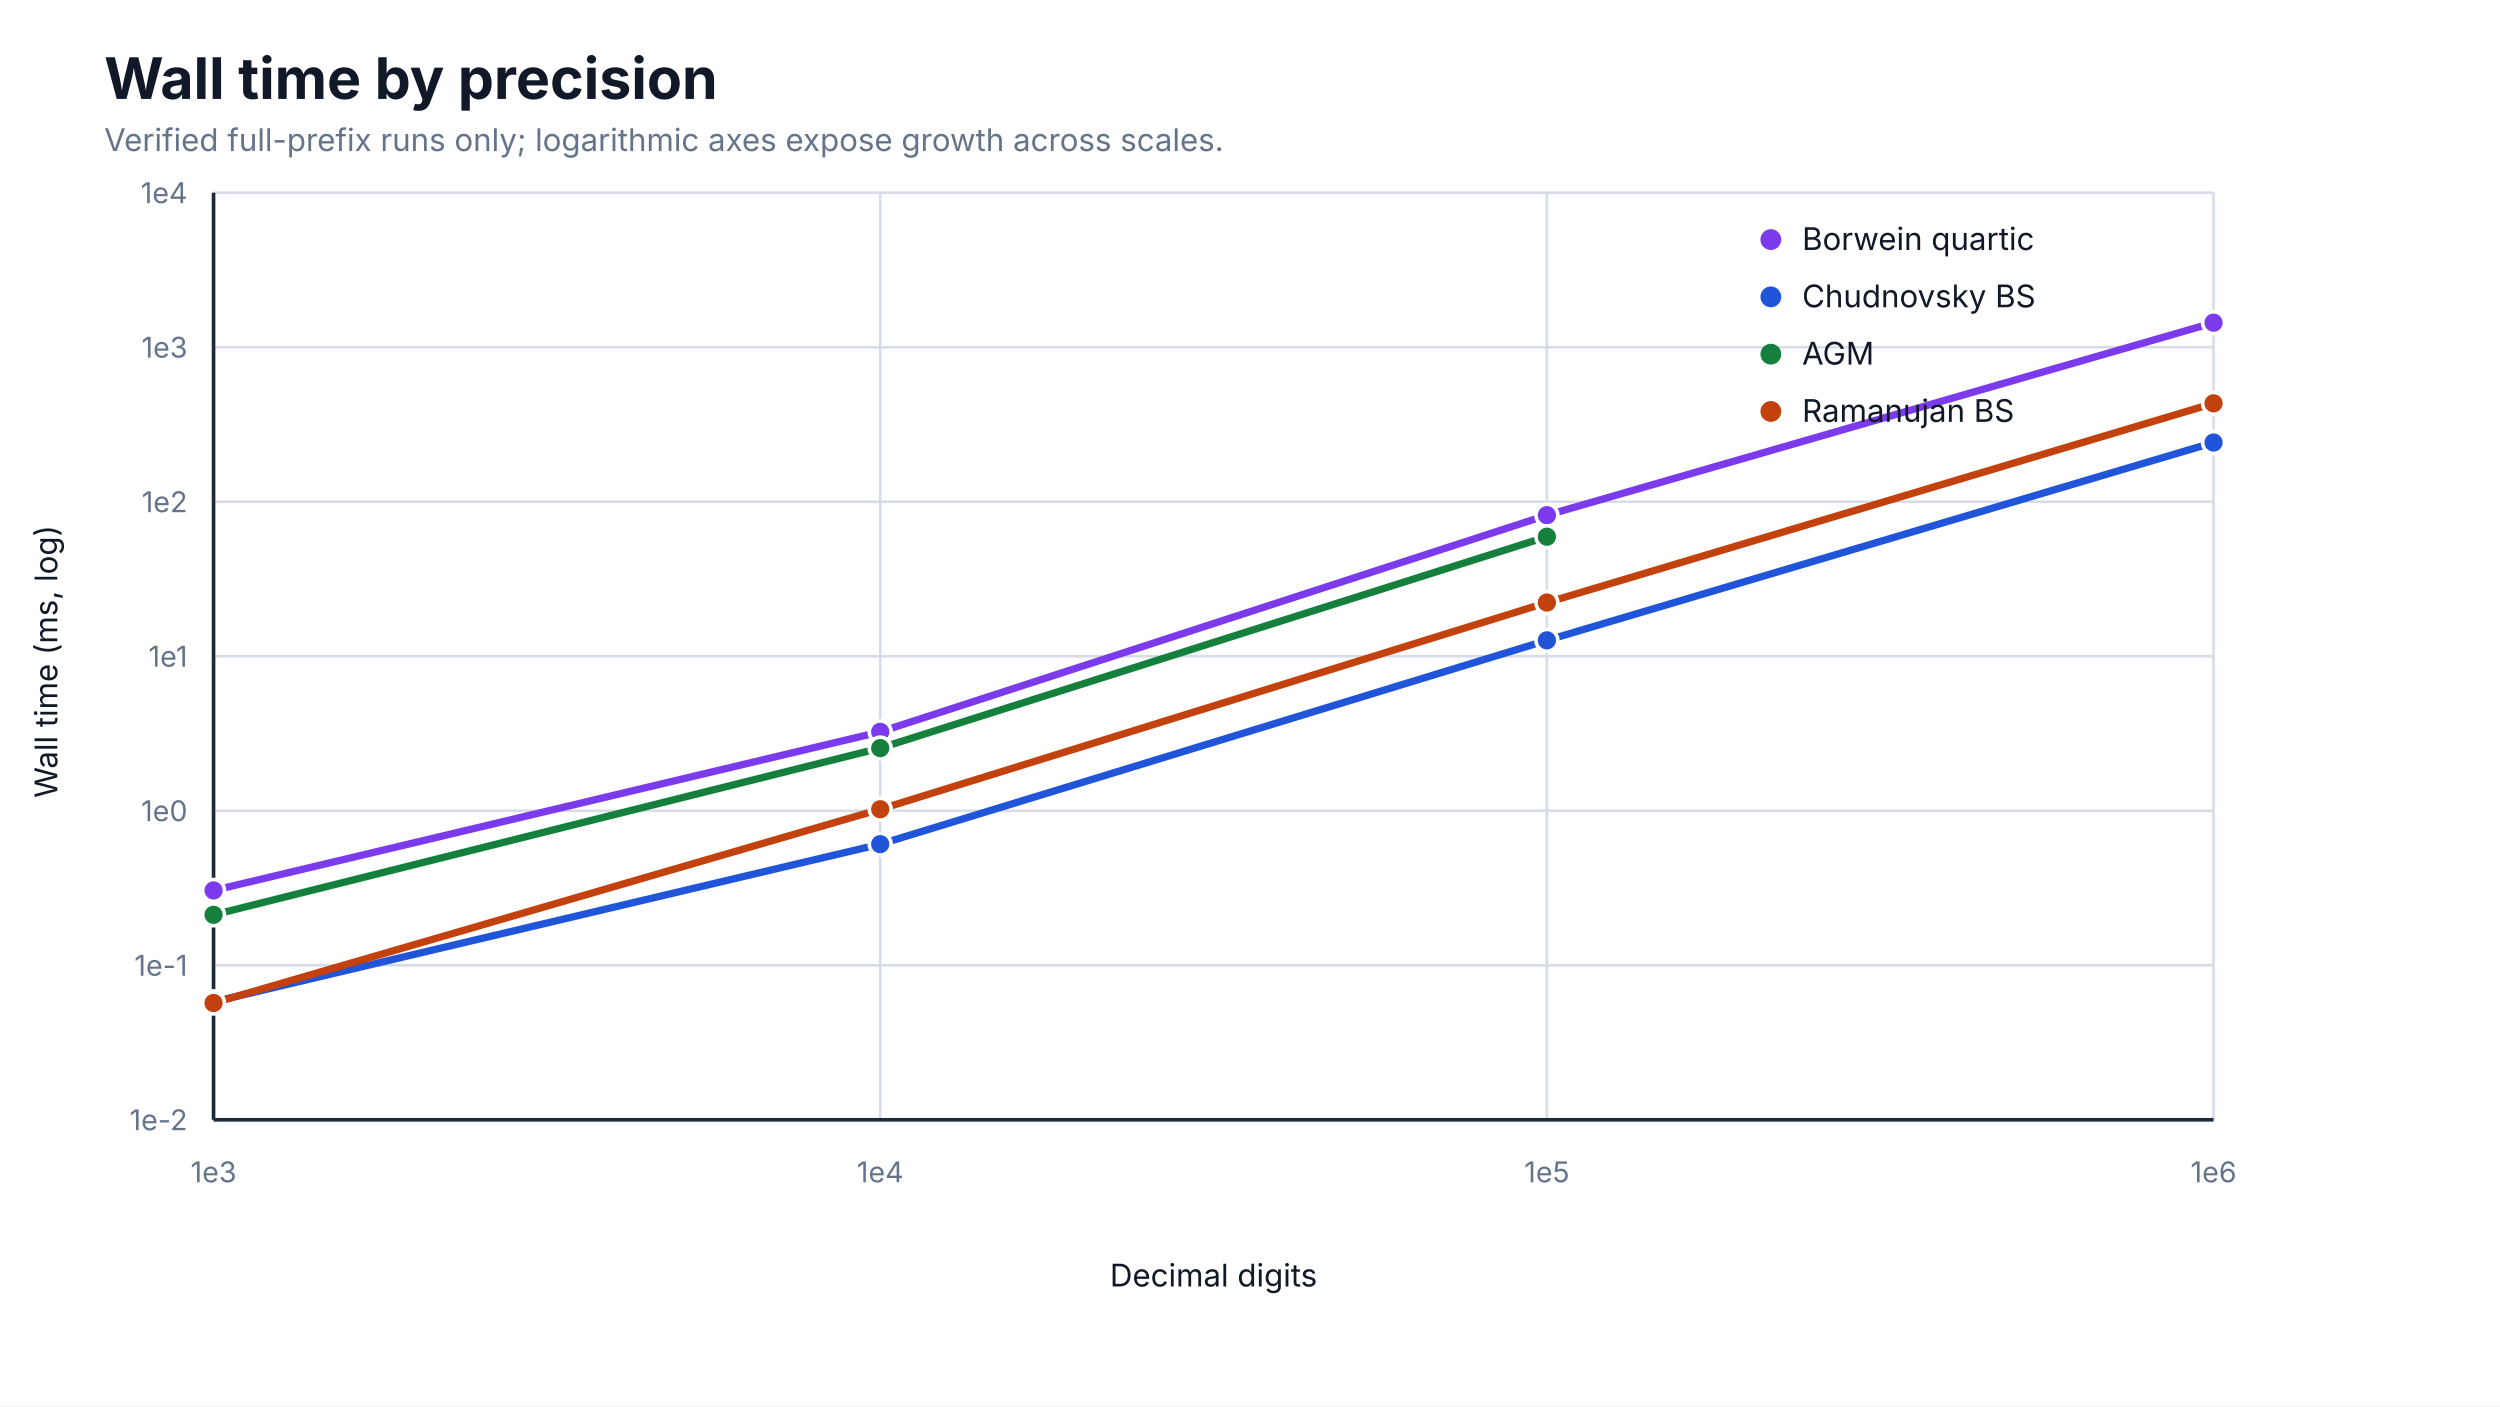
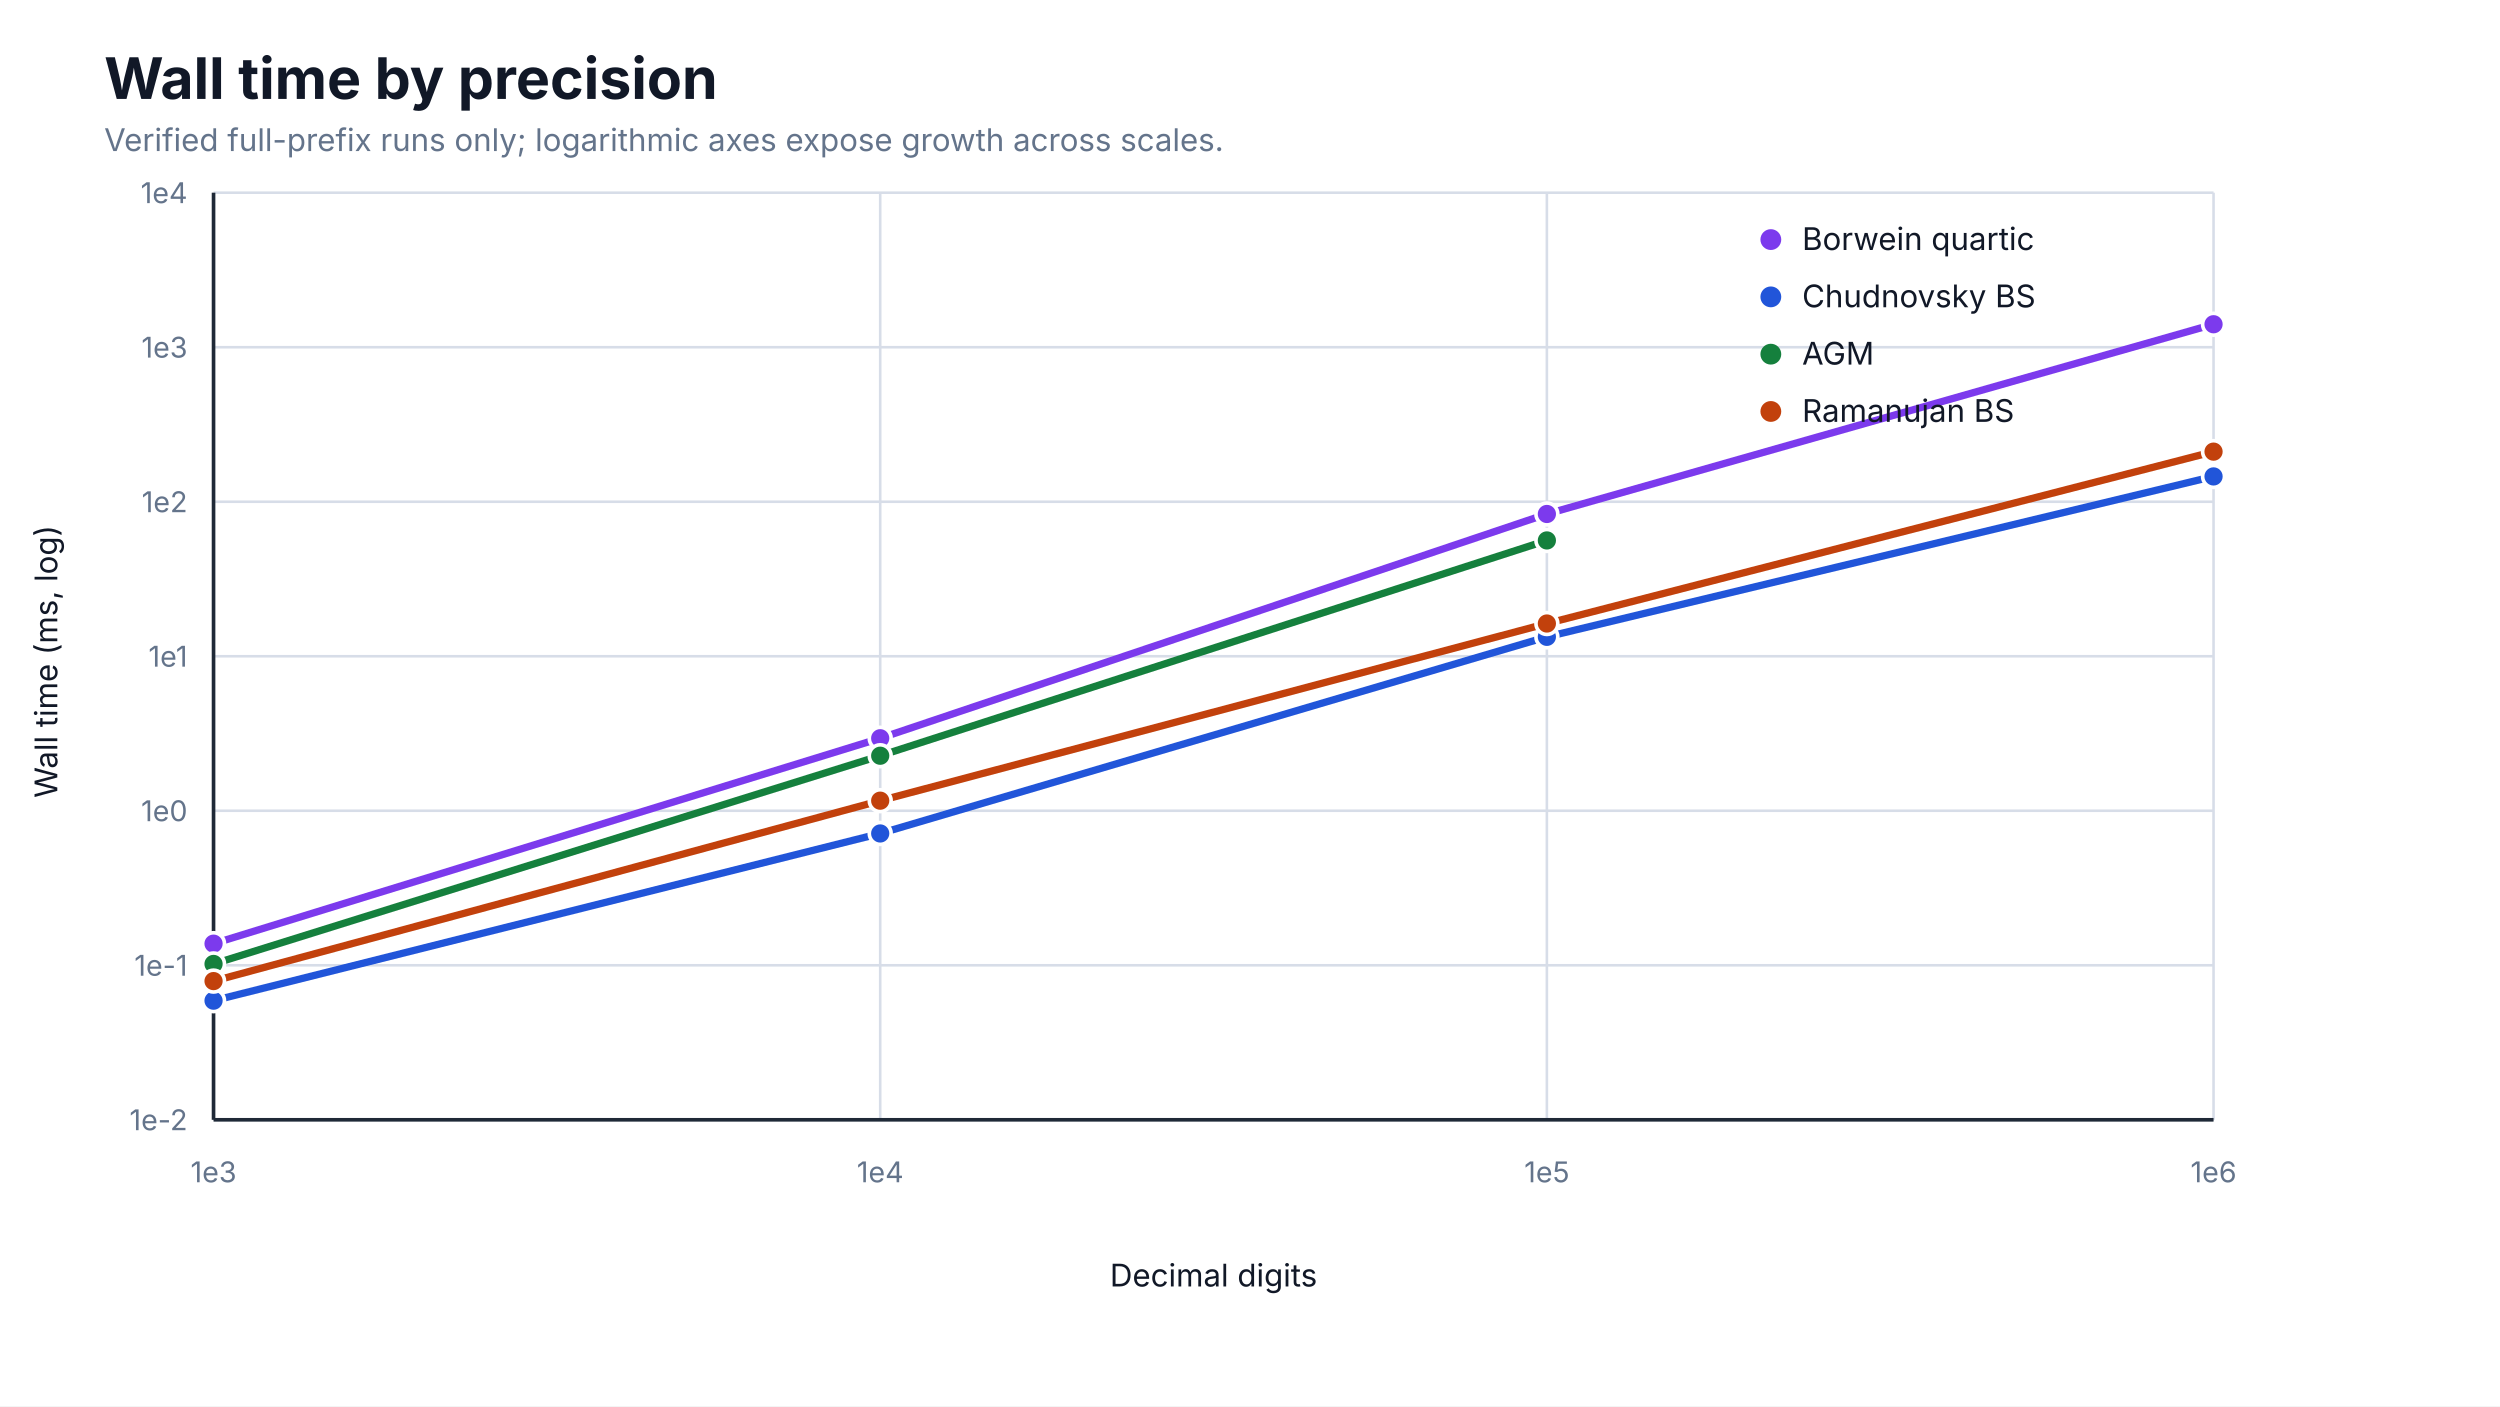
<svg xmlns="http://www.w3.org/2000/svg" viewBox="0 0 960 540" role="img" aria-labelledby="title desc">
  <style>text{font-family:-apple-system,BlinkMacSystemFont,'Segoe UI',sans-serif}.title{font-size:22px;font-weight:700;fill:#111827}.subtitle{font-size:12px;fill:#64748b}.axis{stroke:#1f2937;stroke-width:1.4}.grid{stroke:#d7dde8;stroke-width:1}.tick{font-size:11px;fill:#64748b}.label{font-size:12px;fill:#111827}.legend{font-size:12px;fill:#111827}</style>
  <rect width="960" height="540" fill="#fff" />
  <text class="title" x="40" y="38">Wall time by precision</text>
  <text class="subtitle" x="40" y="58">Verified full-prefix runs only; logarithmic axes expose growth across scales.</text>
  <line class="grid" x1="82" y1="74" x2="82" y2="430" />
  <text class="tick" x="82" y="454" text-anchor="middle">1e3</text>
  <line class="grid" x1="338" y1="74" x2="338" y2="430" />
  <text class="tick" x="338" y="454" text-anchor="middle">1e4</text>
  <line class="grid" x1="594" y1="74" x2="594" y2="430" />
  <text class="tick" x="594" y="454" text-anchor="middle">1e5</text>
  <line class="grid" x1="850" y1="74" x2="850" y2="430" />
  <text class="tick" x="850" y="454" text-anchor="middle">1e6</text>
  <line class="grid" x1="82" y1="430" x2="850" y2="430" />
  <text class="tick" x="72" y="434" text-anchor="end">1e-2</text>
  <line class="grid" x1="82" y1="370.67" x2="850" y2="370.67" />
  <text class="tick" x="72" y="374.67" text-anchor="end">1e-1</text>
  <line class="grid" x1="82" y1="311.33" x2="850" y2="311.33" />
  <text class="tick" x="72" y="315.33" text-anchor="end">1e0</text>
  <line class="grid" x1="82" y1="252" x2="850" y2="252" />
  <text class="tick" x="72" y="256" text-anchor="end">1e1</text>
  <line class="grid" x1="82" y1="192.67" x2="850" y2="192.67" />
  <text class="tick" x="72" y="196.67" text-anchor="end">1e2</text>
  <line class="grid" x1="82" y1="133.33" x2="850" y2="133.33" />
  <text class="tick" x="72" y="137.33" text-anchor="end">1e3</text>
  <line class="grid" x1="82" y1="74" x2="850" y2="74" />
  <text class="tick" x="72" y="78" text-anchor="end">1e4</text>
  <line class="axis" x1="82" y1="430" x2="850" y2="430" />
  <line class="axis" x1="82" y1="74" x2="82" y2="430" />
  <text class="label" x="466" y="494" text-anchor="middle">Decimal digits</text>
  <text class="label" transform="translate(22 254) rotate(-90)" text-anchor="middle">Wall time (ms, log)</text>
-   <path d="M82 341.93 L338 281.03 L594 197.83 L850 123.91" fill="none" stroke="#7c3aed" stroke-width="2.8" stroke-linejoin="round" stroke-linecap="round" />
-   <circle cx="82" cy="341.93" r="4.2" fill="#7c3aed" stroke="#fff" stroke-width="1.4" />
-   <circle cx="338" cy="281.03" r="4.2" fill="#7c3aed" stroke="#fff" stroke-width="1.4" />
-   <circle cx="594" cy="197.83" r="4.2" fill="#7c3aed" stroke="#fff" stroke-width="1.4" />
-   <circle cx="850" cy="123.91" r="4.2" fill="#7c3aed" stroke="#fff" stroke-width="1.4" />
+   <path d="M82 362.37 L338 283.49 L594 197.37 L850 124.51" fill="none" stroke="#7c3aed" stroke-width="2.8" stroke-linejoin="round" stroke-linecap="round" />
+   <circle cx="82" cy="362.37" r="4.2" fill="#7c3aed" stroke="#fff" stroke-width="1.4" />
+   <circle cx="338" cy="283.49" r="4.2" fill="#7c3aed" stroke="#fff" stroke-width="1.4" />
+   <circle cx="594" cy="197.37" r="4.2" fill="#7c3aed" stroke="#fff" stroke-width="1.4" />
+   <circle cx="850" cy="124.51" r="4.2" fill="#7c3aed" stroke="#fff" stroke-width="1.4" />
  <circle cx="680" cy="92" r="4" fill="#7c3aed" />
  <text class="legend" x="692" y="96">Borwein quartic</text>
-   <path d="M82 384.7 L338 324.16 L594 245.89 L850 169.93" fill="none" stroke="#2155d9" stroke-width="2.8" stroke-linejoin="round" stroke-linecap="round" />
-   <circle cx="82" cy="384.7" r="4.2" fill="#2155d9" stroke="#fff" stroke-width="1.4" />
-   <circle cx="338" cy="324.16" r="4.2" fill="#2155d9" stroke="#fff" stroke-width="1.4" />
-   <circle cx="594" cy="245.89" r="4.2" fill="#2155d9" stroke="#fff" stroke-width="1.4" />
-   <circle cx="850" cy="169.93" r="4.2" fill="#2155d9" stroke="#fff" stroke-width="1.4" />
+   <path d="M82 384.26 L338 320.05 L594 244.55 L850 182.95" fill="none" stroke="#2155d9" stroke-width="2.8" stroke-linejoin="round" stroke-linecap="round" />
+   <circle cx="82" cy="384.26" r="4.2" fill="#2155d9" stroke="#fff" stroke-width="1.4" />
+   <circle cx="338" cy="320.05" r="4.2" fill="#2155d9" stroke="#fff" stroke-width="1.4" />
+   <circle cx="594" cy="244.55" r="4.2" fill="#2155d9" stroke="#fff" stroke-width="1.4" />
+   <circle cx="850" cy="182.95" r="4.2" fill="#2155d9" stroke="#fff" stroke-width="1.4" />
  <circle cx="680" cy="114" r="4" fill="#2155d9" />
  <text class="legend" x="692" y="118">Chudnovsky BS</text>
-   <path d="M82 351.3 L338 287.27 L594 206.1" fill="none" stroke="#15803d" stroke-width="2.8" stroke-linejoin="round" stroke-linecap="round" />
-   <circle cx="82" cy="351.3" r="4.2" fill="#15803d" stroke="#fff" stroke-width="1.4" />
-   <circle cx="338" cy="287.27" r="4.2" fill="#15803d" stroke="#fff" stroke-width="1.4" />
-   <circle cx="594" cy="206.1" r="4.2" fill="#15803d" stroke="#fff" stroke-width="1.4" />
+   <path d="M82 370.16 L338 290.2 L594 207.53" fill="none" stroke="#15803d" stroke-width="2.8" stroke-linejoin="round" stroke-linecap="round" />
+   <circle cx="82" cy="370.16" r="4.2" fill="#15803d" stroke="#fff" stroke-width="1.4" />
+   <circle cx="338" cy="290.2" r="4.2" fill="#15803d" stroke="#fff" stroke-width="1.4" />
+   <circle cx="594" cy="207.53" r="4.2" fill="#15803d" stroke="#fff" stroke-width="1.4" />
  <circle cx="680" cy="136" r="4" fill="#15803d" />
  <text class="legend" x="692" y="140">AGM</text>
-   <path d="M82 385.15 L338 310.75 L594 231.38 L850 154.88" fill="none" stroke="#c2410c" stroke-width="2.8" stroke-linejoin="round" stroke-linecap="round" />
-   <circle cx="82" cy="385.15" r="4.2" fill="#c2410c" stroke="#fff" stroke-width="1.4" />
-   <circle cx="338" cy="310.75" r="4.2" fill="#c2410c" stroke="#fff" stroke-width="1.4" />
-   <circle cx="594" cy="231.38" r="4.2" fill="#c2410c" stroke="#fff" stroke-width="1.4" />
-   <circle cx="850" cy="154.88" r="4.2" fill="#c2410c" stroke="#fff" stroke-width="1.4" />
+   <path d="M82 376.74 L338 307.46 L594 239.43 L850 173.43" fill="none" stroke="#c2410c" stroke-width="2.8" stroke-linejoin="round" stroke-linecap="round" />
+   <circle cx="82" cy="376.74" r="4.2" fill="#c2410c" stroke="#fff" stroke-width="1.4" />
+   <circle cx="338" cy="307.46" r="4.2" fill="#c2410c" stroke="#fff" stroke-width="1.4" />
+   <circle cx="594" cy="239.43" r="4.2" fill="#c2410c" stroke="#fff" stroke-width="1.4" />
+   <circle cx="850" cy="173.43" r="4.2" fill="#c2410c" stroke="#fff" stroke-width="1.4" />
  <circle cx="680" cy="158" r="4" fill="#c2410c" />
  <text class="legend" x="692" y="162">Ramanujan BS</text>
</svg>
